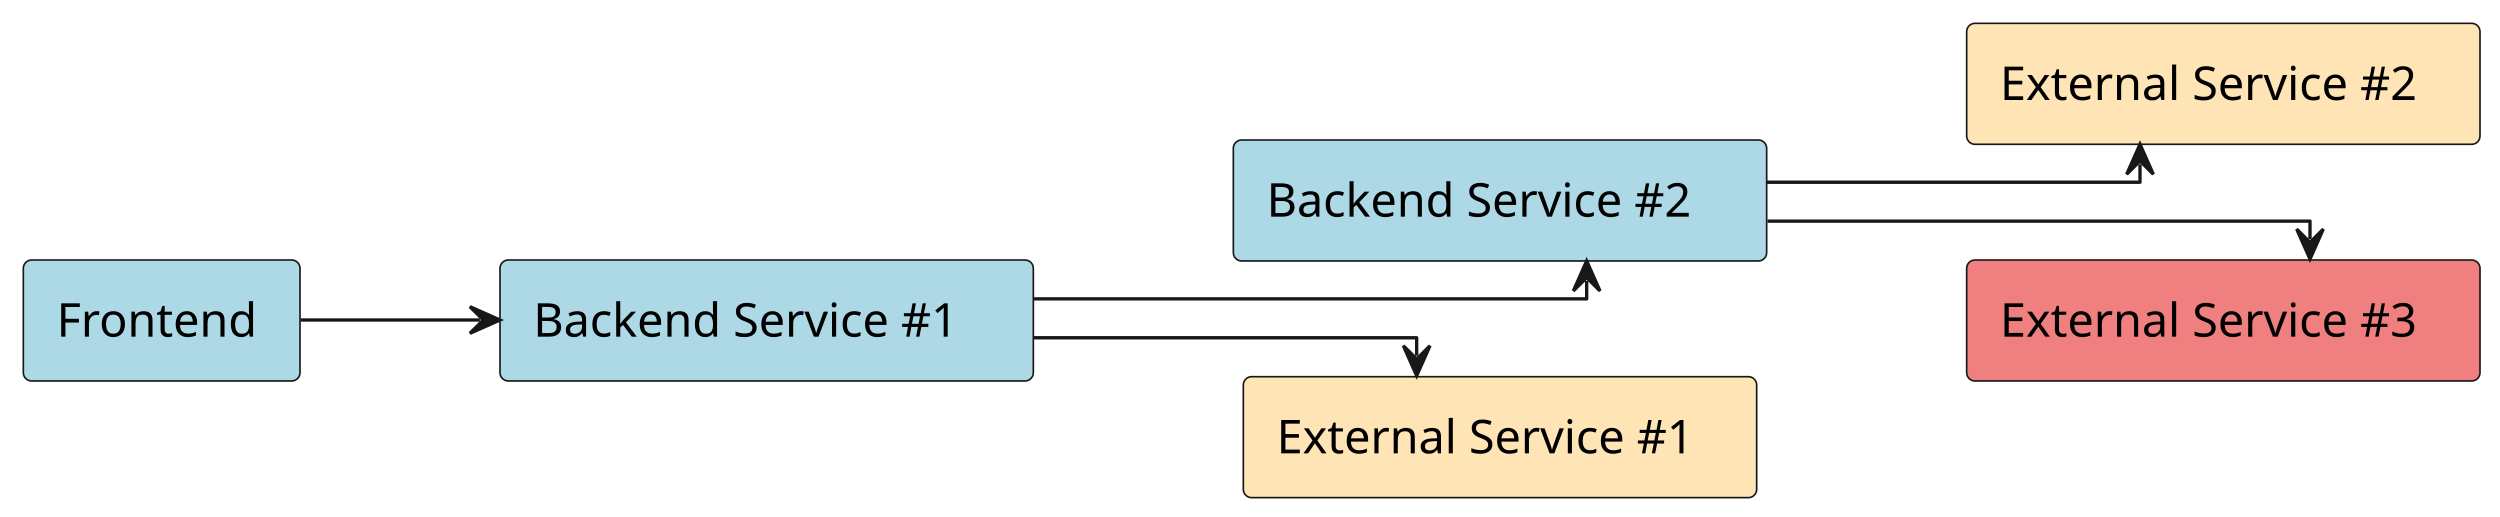
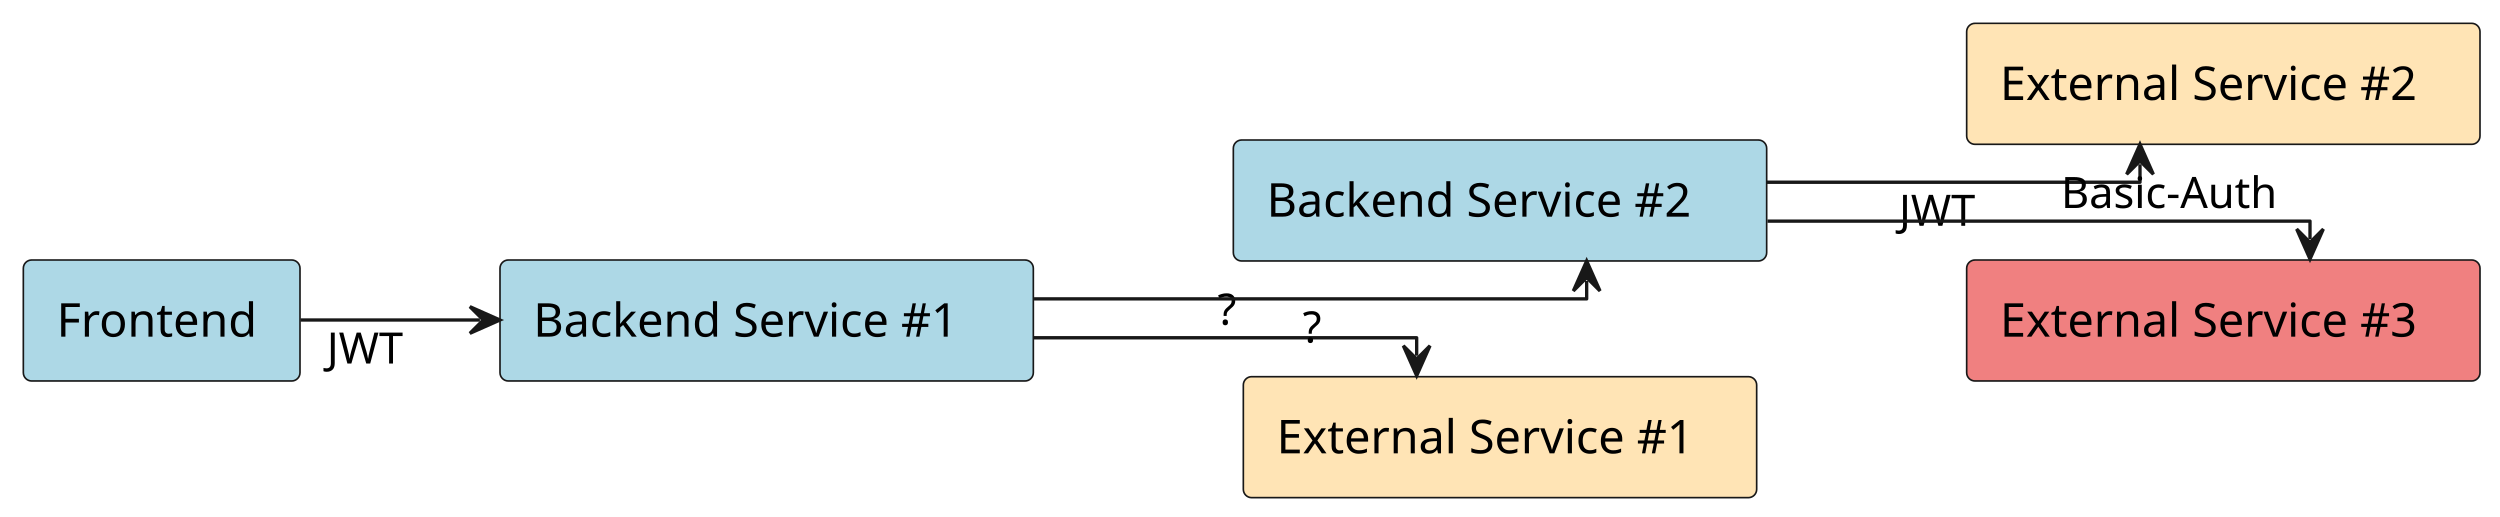
<svg xmlns="http://www.w3.org/2000/svg" contentStyleType="text/css" height="155px" preserveAspectRatio="none" style="width:750px;height:155px;background:#FFFFFF;" version="1.1" viewBox="0 0 750 155" width="750px" zoomAndPan="magnify">
  <defs />
  <g>
    <g id="elem_platform__application__backend_service_1">
      <rect fill="#ADD8E6" height="36.297" rx="2.5" ry="2.5" style="stroke:#181818;stroke-width:0.5;" width="160" x="150" y="78" />
      <text fill="#000000" font-family="sans-serif" font-size="14" lengthAdjust="spacing" textLength="140" x="160" y="100.995">Backend Service #1</text>
    </g>
    <g id="elem_platform__application__backend_service_2">
      <rect fill="#ADD8E6" height="36.297" rx="2.5" ry="2.5" style="stroke:#181818;stroke-width:0.5;" width="160" x="370" y="42" />
      <text fill="#000000" font-family="sans-serif" font-size="14" lengthAdjust="spacing" textLength="140" x="380" y="64.995">Backend Service #2</text>
    </g>
    <g id="elem_platform__application__frontend">
      <rect fill="#ADD8E6" height="36.297" rx="2.5" ry="2.5" style="stroke:#181818;stroke-width:0.5;" width="83" x="7" y="78" />
      <text fill="#000000" font-family="sans-serif" font-size="14" lengthAdjust="spacing" textLength="63" x="17" y="100.995">Frontend</text>
    </g>
    <g id="elem_platform__external_service_1">
      <rect fill="#FFE4B5" height="36.297" rx="2.5" ry="2.5" style="stroke:#181818;stroke-width:0.5;" width="154" x="373" y="113" />
      <text fill="#000000" font-family="sans-serif" font-size="14" lengthAdjust="spacing" textLength="134" x="383" y="135.995">External Service #1</text>
    </g>
    <g id="elem_platform__external_service_2">
      <rect fill="#FFE4B5" height="36.297" rx="2.5" ry="2.5" style="stroke:#181818;stroke-width:0.5;" width="154" x="590" y="7" />
      <text fill="#000000" font-family="sans-serif" font-size="14" lengthAdjust="spacing" textLength="134" x="600" y="29.995">External Service #2</text>
    </g>
    <g id="elem_other_project__external_service_3">
      <rect fill="#F08080" height="36.297" rx="2.5" ry="2.5" style="stroke:#181818;stroke-width:0.5;" width="154" x="590" y="78" />
      <text fill="#000000" font-family="sans-serif" font-size="14" lengthAdjust="spacing" textLength="134" x="600" y="100.995">External Service #3</text>
    </g>
    <g id="link_platform__application__backend_service_1_platform__external_service_1">
      <path d="M310.16,101.33 C363.94,101.33 425,101.33 425,101.33 C425,101.33 425,100.61 425,106.72 " fill="none" id="platform__application__backend_service_1-to-platform__external_service_1" style="stroke:#181818;stroke-width:1.0;" />
      <polygon fill="#181818" points="425,112.72,429,103.72,425,107.72,421,103.72,425,112.72" style="stroke:#181818;stroke-width:1.0;" />
+       <text fill="#000000" font-family="sans-serif" font-size="13" lengthAdjust="spacing" textLength="7" x="365.27" y="97.397">?</text>
    </g>
    <g id="link_platform__application__backend_service_1_platform__application__backend_service_2">
      <path d="M310.21,89.67 C382,89.67 476,89.67 476,89.67 C476,89.67 476,90.39 476,84.28 " fill="none" id="platform__application__backend_service_1-to-platform__application__backend_service_2" style="stroke:#181818;stroke-width:1.0;" />
      <polygon fill="#181818" points="476,78.28,472,87.28,476,83.28,480,87.28,476,78.28" style="stroke:#181818;stroke-width:1.0;" />
+       <text fill="#000000" font-family="sans-serif" font-size="13" lengthAdjust="spacing" textLength="7" x="390.8" y="102.737">?</text>
    </g>
    <g id="link_platform__application__backend_service_2_platform__external_service_2">
      <path d="M530.03,54.67 C582.72,54.67 642,54.67 642,54.67 C642,54.67 642,55.39 642,49.28 " fill="none" id="platform__application__backend_service_2-to-platform__external_service_2" style="stroke:#181818;stroke-width:1.0;" />
      <polygon fill="#181818" points="642,43.28,638,52.28,642,48.28,646,52.28,642,43.28" style="stroke:#181818;stroke-width:1.0;" />
+       <text fill="#000000" font-family="sans-serif" font-size="13" lengthAdjust="spacing" textLength="21" x="569.71" y="67.737">JWT</text>
    </g>
    <g id="link_platform__application__backend_service_2_other_project__external_service_3">
      <path d="M530.24,66.33 C601.02,66.33 693,66.33 693,66.33 C693,66.33 693,65.61 693,71.72 " fill="none" id="platform__application__backend_service_2-to-other_project__external_service_3" style="stroke:#181818;stroke-width:1.0;" />
      <polygon fill="#181818" points="693,77.72,697,68.72,693,72.72,689,68.72,693,77.72" style="stroke:#181818;stroke-width:1.0;" />
+       <text fill="#000000" font-family="sans-serif" font-size="13" lengthAdjust="spacing" textLength="69" x="618.31" y="62.397">Basic-Auth</text>
    </g>
    <g id="link_platform__application__frontend_platform__application__backend_service_1">
      <path d="M90.14,96 C107.93,96 123.33,96 143.97,96 " fill="none" id="platform__application__frontend-to-platform__application__backend_service_1" style="stroke:#181818;stroke-width:1.0;" />
      <polygon fill="#181818" points="149.97,96,140.97,92,144.97,96,140.97,100,149.97,96" style="stroke:#181818;stroke-width:1.0;" />
+       <text fill="#000000" font-family="sans-serif" font-size="13" lengthAdjust="spacing" textLength="21" x="98.06" y="109.067">JWT</text>
    </g>
  </g>
</svg>
